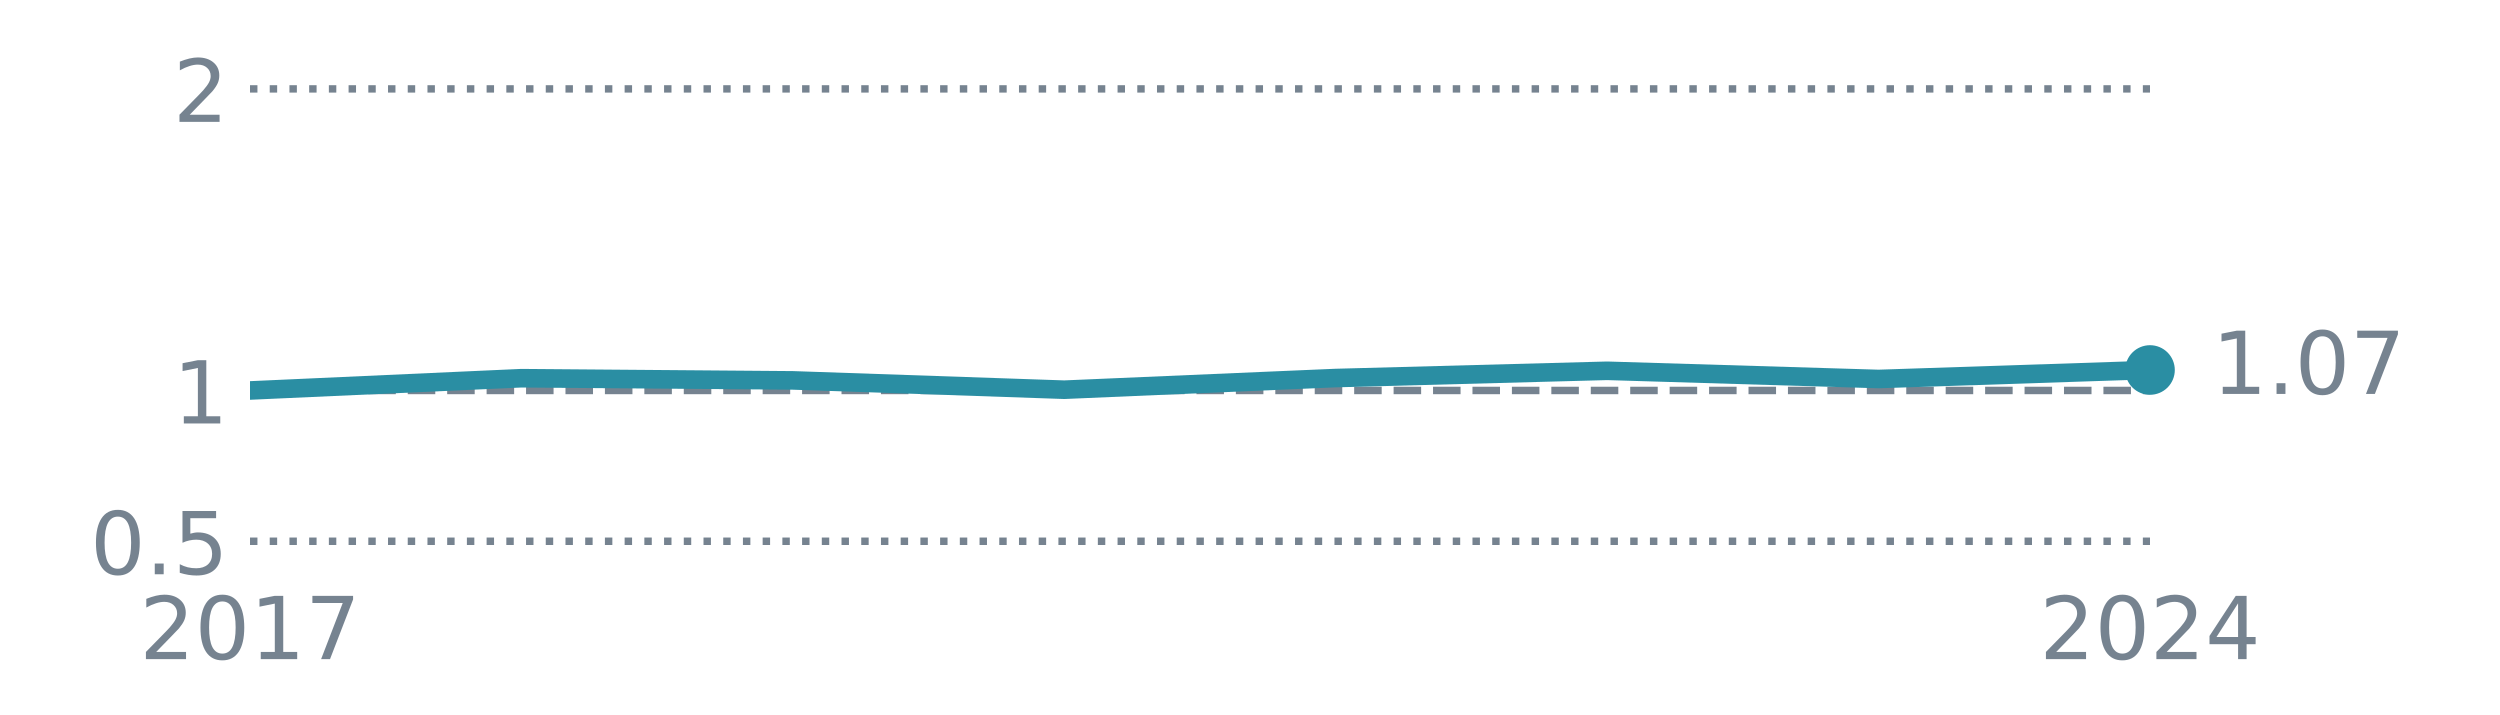
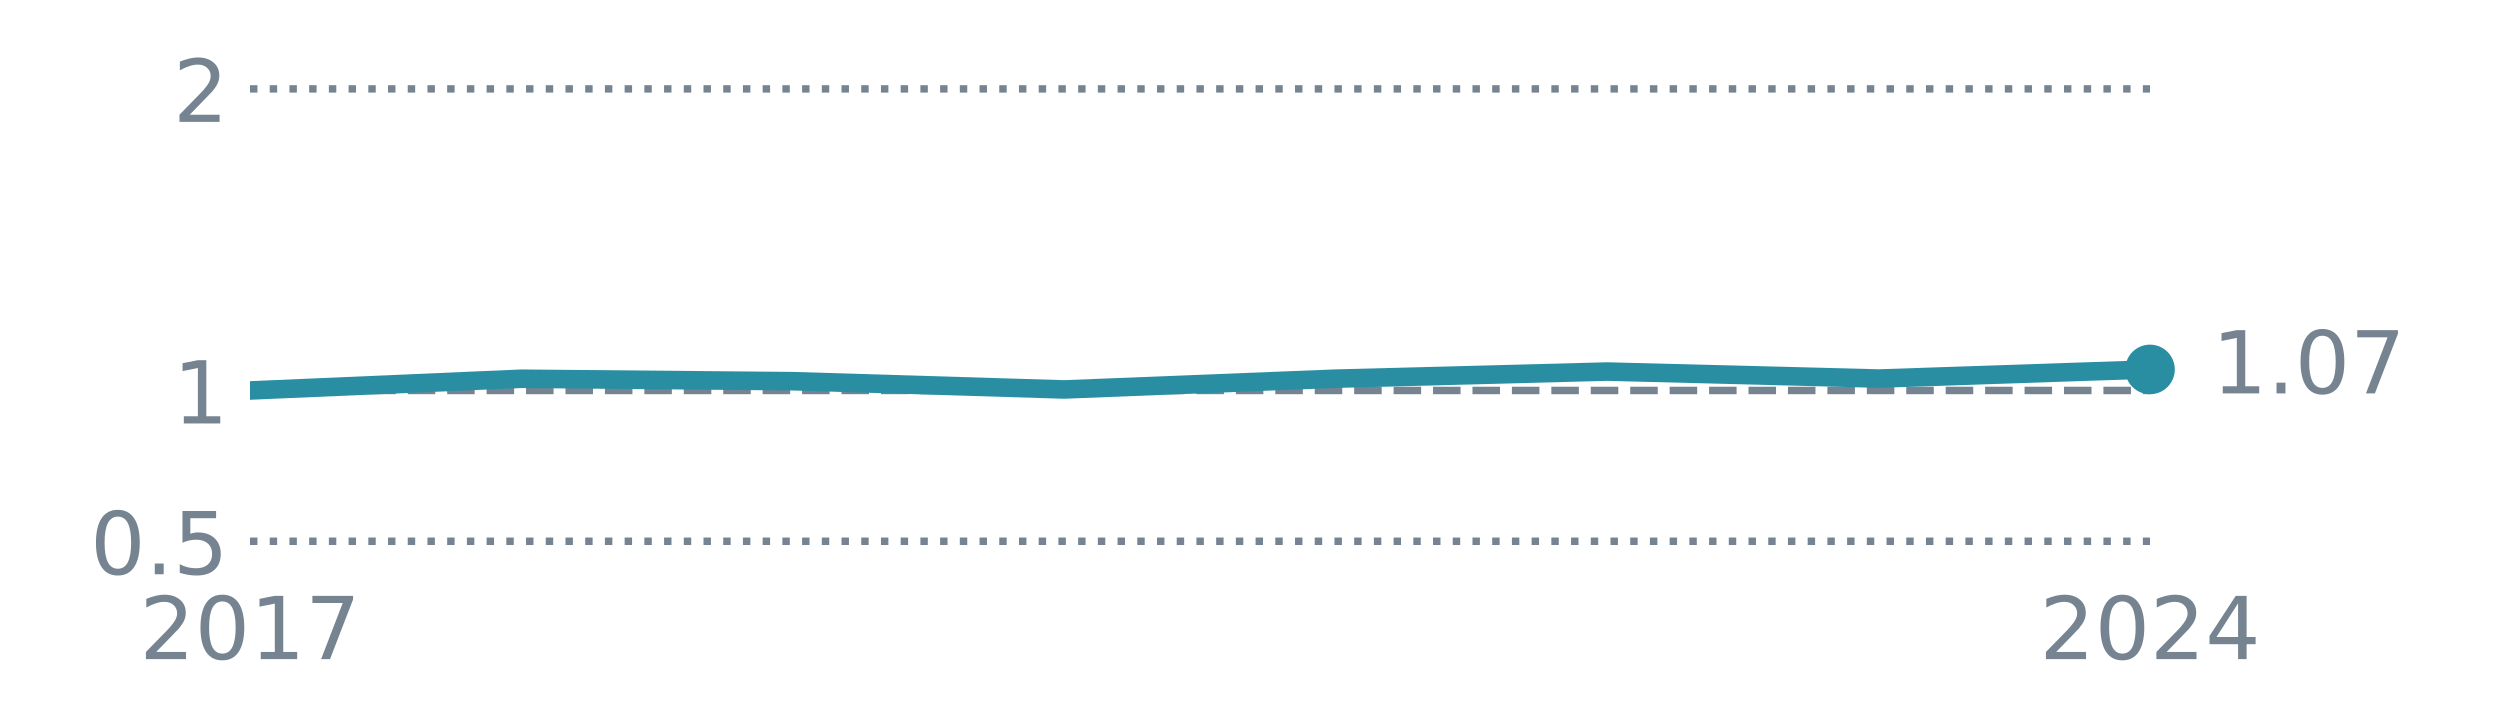
<svg xmlns="http://www.w3.org/2000/svg" xmlns:xlink="http://www.w3.org/1999/xlink" width="403.2pt" height="115.2pt" viewBox="0 0 403.2 115.2" version="1.1">
  <defs>
    <style type="text/css">*{stroke-linejoin: round; stroke-linecap: butt}</style>
  </defs>
  <g id="figure_1">
    <g id="patch_1">
      <path d="M 0 115.2  L 403.2 115.2  L 403.2 0  L 0 0  L 0 115.2  z " style="fill: none" />
    </g>
    <g id="axes_1">
      <g id="patch_2">
        <path d="M 40.32 92.16  L 346.752 92.16  L 346.752 4.608  L 40.32 4.608  L 40.32 92.16  z " style="fill: none" />
      </g>
      <g id="matplotlib.axis_1">
        <g id="xtick_1">
          <g id="line2d_1" />
          <g id="text_1">
            <text style="font-size: 14px; font-family: 'DejaVu Sans', 'Bitstream Vera Sans', 'Computer Modern Sans Serif', 'Lucida Grande', 'Verdana', 'Geneva', 'Lucid', 'Arial', 'Helvetica', 'Avant Garde', sans-serif; text-anchor: middle; fill: #768390" x="40.32" y="106.298" transform="rotate(-0 40.32 106.2978)">2017</text>
          </g>
        </g>
        <g id="xtick_2">
          <g id="line2d_2" />
          <g id="text_2">
            <text style="font-size: 14px; font-family: 'DejaVu Sans', 'Bitstream Vera Sans', 'Computer Modern Sans Serif', 'Lucida Grande', 'Verdana', 'Geneva', 'Lucid', 'Arial', 'Helvetica', 'Avant Garde', sans-serif; text-anchor: middle; fill: #768390" x="346.752" y="106.298" transform="rotate(-0 346.752 106.2978)">2024</text>
          </g>
        </g>
      </g>
      <g id="matplotlib.axis_2">
        <g id="ytick_1">
          <g id="line2d_3" />
          <g id="text_3">
            <text style="font-size: 14px; font-family: 'DejaVu Sans', 'Bitstream Vera Sans', 'Computer Modern Sans Serif', 'Lucida Grande', 'Verdana', 'Geneva', 'Lucid', 'Arial', 'Helvetica', 'Avant Garde', sans-serif; text-anchor: end; fill: #768390" x="36.82" y="92.615" transform="rotate(-0 36.82 92.61491)">0.5</text>
          </g>
        </g>
        <g id="ytick_2">
          <g id="line2d_4" />
          <g id="text_4">
            <text style="font-size: 14px; font-family: 'DejaVu Sans', 'Bitstream Vera Sans', 'Computer Modern Sans Serif', 'Lucida Grande', 'Verdana', 'Geneva', 'Lucid', 'Arial', 'Helvetica', 'Avant Garde', sans-serif; text-anchor: end; fill: #768390" x="36.82" y="68.295" transform="rotate(-0 36.82 68.29491)">1</text>
          </g>
        </g>
        <g id="ytick_3">
          <g id="line2d_5" />
          <g id="text_5">
            <text style="font-size: 14px; font-family: 'DejaVu Sans', 'Bitstream Vera Sans', 'Computer Modern Sans Serif', 'Lucida Grande', 'Verdana', 'Geneva', 'Lucid', 'Arial', 'Helvetica', 'Avant Garde', sans-serif; text-anchor: end; fill: #768390" x="36.82" y="19.655" transform="rotate(-0 36.82 19.65491)">2</text>
          </g>
        </g>
      </g>
      <g id="line2d_6">
        <path d="M 40.32 62.976  L 346.752 62.976  " clip-path="url(#p3b8a51ef02)" style="fill: none; stroke-dasharray: 4.44,1.92; stroke-dashoffset: 0; stroke: #768390; stroke-width: 1.2" />
      </g>
      <g id="line2d_7">
        <path d="M 40.32 87.296  L 346.752 87.296  " clip-path="url(#p3b8a51ef02)" style="fill: none; stroke-dasharray: 1.2,1.98; stroke-dashoffset: 0; stroke: #768390; stroke-width: 1.2" />
      </g>
      <g id="line2d_8">
        <path d="M 40.32 14.336  L 346.752 14.336  " clip-path="url(#p3b8a51ef02)" style="fill: none; stroke-dasharray: 1.2,1.98; stroke-dashoffset: 0; stroke: #768390; stroke-width: 1.2" />
      </g>
      <g id="line2d_9">
-         <path d="M 40.32 62.976  L 84.096 60.997  L 127.872 61.35  L 171.648 62.852  L 215.424 60.972  L 259.2 59.802  L 302.976 61.123  L 346.752 59.673  " clip-path="url(#p3b8a51ef02)" style="fill: none; stroke: #2a8ea3; stroke-width: 3; stroke-linecap: square" />
+         <path d="M 40.32 62.976  L 84.096 61.085  L 127.872 61.48  L 171.648 62.813  L 215.424 61.072  L 259.2 59.925  L 302.976 61.055  L 346.752 59.584  " clip-path="url(#p3b8a51ef02)" style="fill: none; stroke: #2a8ea3; stroke-width: 3; stroke-linecap: square" />
      </g>
      <g id="line2d_10">
        <defs>
          <path id="m86cbf4c8d3" d="M 0 3.5  C 0.928 3.5 1.819 3.131 2.475 2.475  C 3.131 1.819 3.5 0.928 3.5 0  C 3.5 -0.928 3.131 -1.819 2.475 -2.475  C 1.819 -3.131 0.928 -3.5 0 -3.5  C -0.928 -3.5 -1.819 -3.131 -2.475 -2.475  C -3.131 -1.819 -3.5 -0.928 -3.5 0  C -3.5 0.928 -3.131 1.819 -2.475 2.475  C -1.819 3.131 -0.928 3.5 0 3.5  z " style="stroke: #2a8ea3" />
        </defs>
        <g>
-           <use xlink:href="#m86cbf4c8d3" x="346.752" y="59.673" style="fill: #2a8ea3; stroke: #2a8ea3" />
+           <use xlink:href="#m86cbf4c8d3" x="346.752" y="59.584" style="fill: #2a8ea3; stroke: #2a8ea3" />
        </g>
      </g>
      <g id="text_6">
-         <text style="font-size: 14px; font-family: 'DejaVu Sans', 'Bitstream Vera Sans', 'Computer Modern Sans Serif', 'Lucida Grande', 'Verdana', 'Geneva', 'Lucid', 'Arial', 'Helvetica', 'Avant Garde', sans-serif; text-anchor: start; fill: #768390" x="356.752" y="63.536" transform="rotate(-0 356.752 63.53639)">1.07</text>
+         <text style="font-size: 14px; font-family: 'DejaVu Sans', 'Bitstream Vera Sans', 'Computer Modern Sans Serif', 'Lucida Grande', 'Verdana', 'Geneva', 'Lucid', 'Arial', 'Helvetica', 'Avant Garde', sans-serif; text-anchor: start; fill: #768390" x="356.752" y="63.447" transform="rotate(-0 356.752 63.44718)">1.07</text>
      </g>
    </g>
  </g>
  <defs>
    <clipPath id="p3b8a51ef02">
      <rect x="40.32" y="4.608" width="306.432" height="87.552" />
    </clipPath>
  </defs>
</svg>
